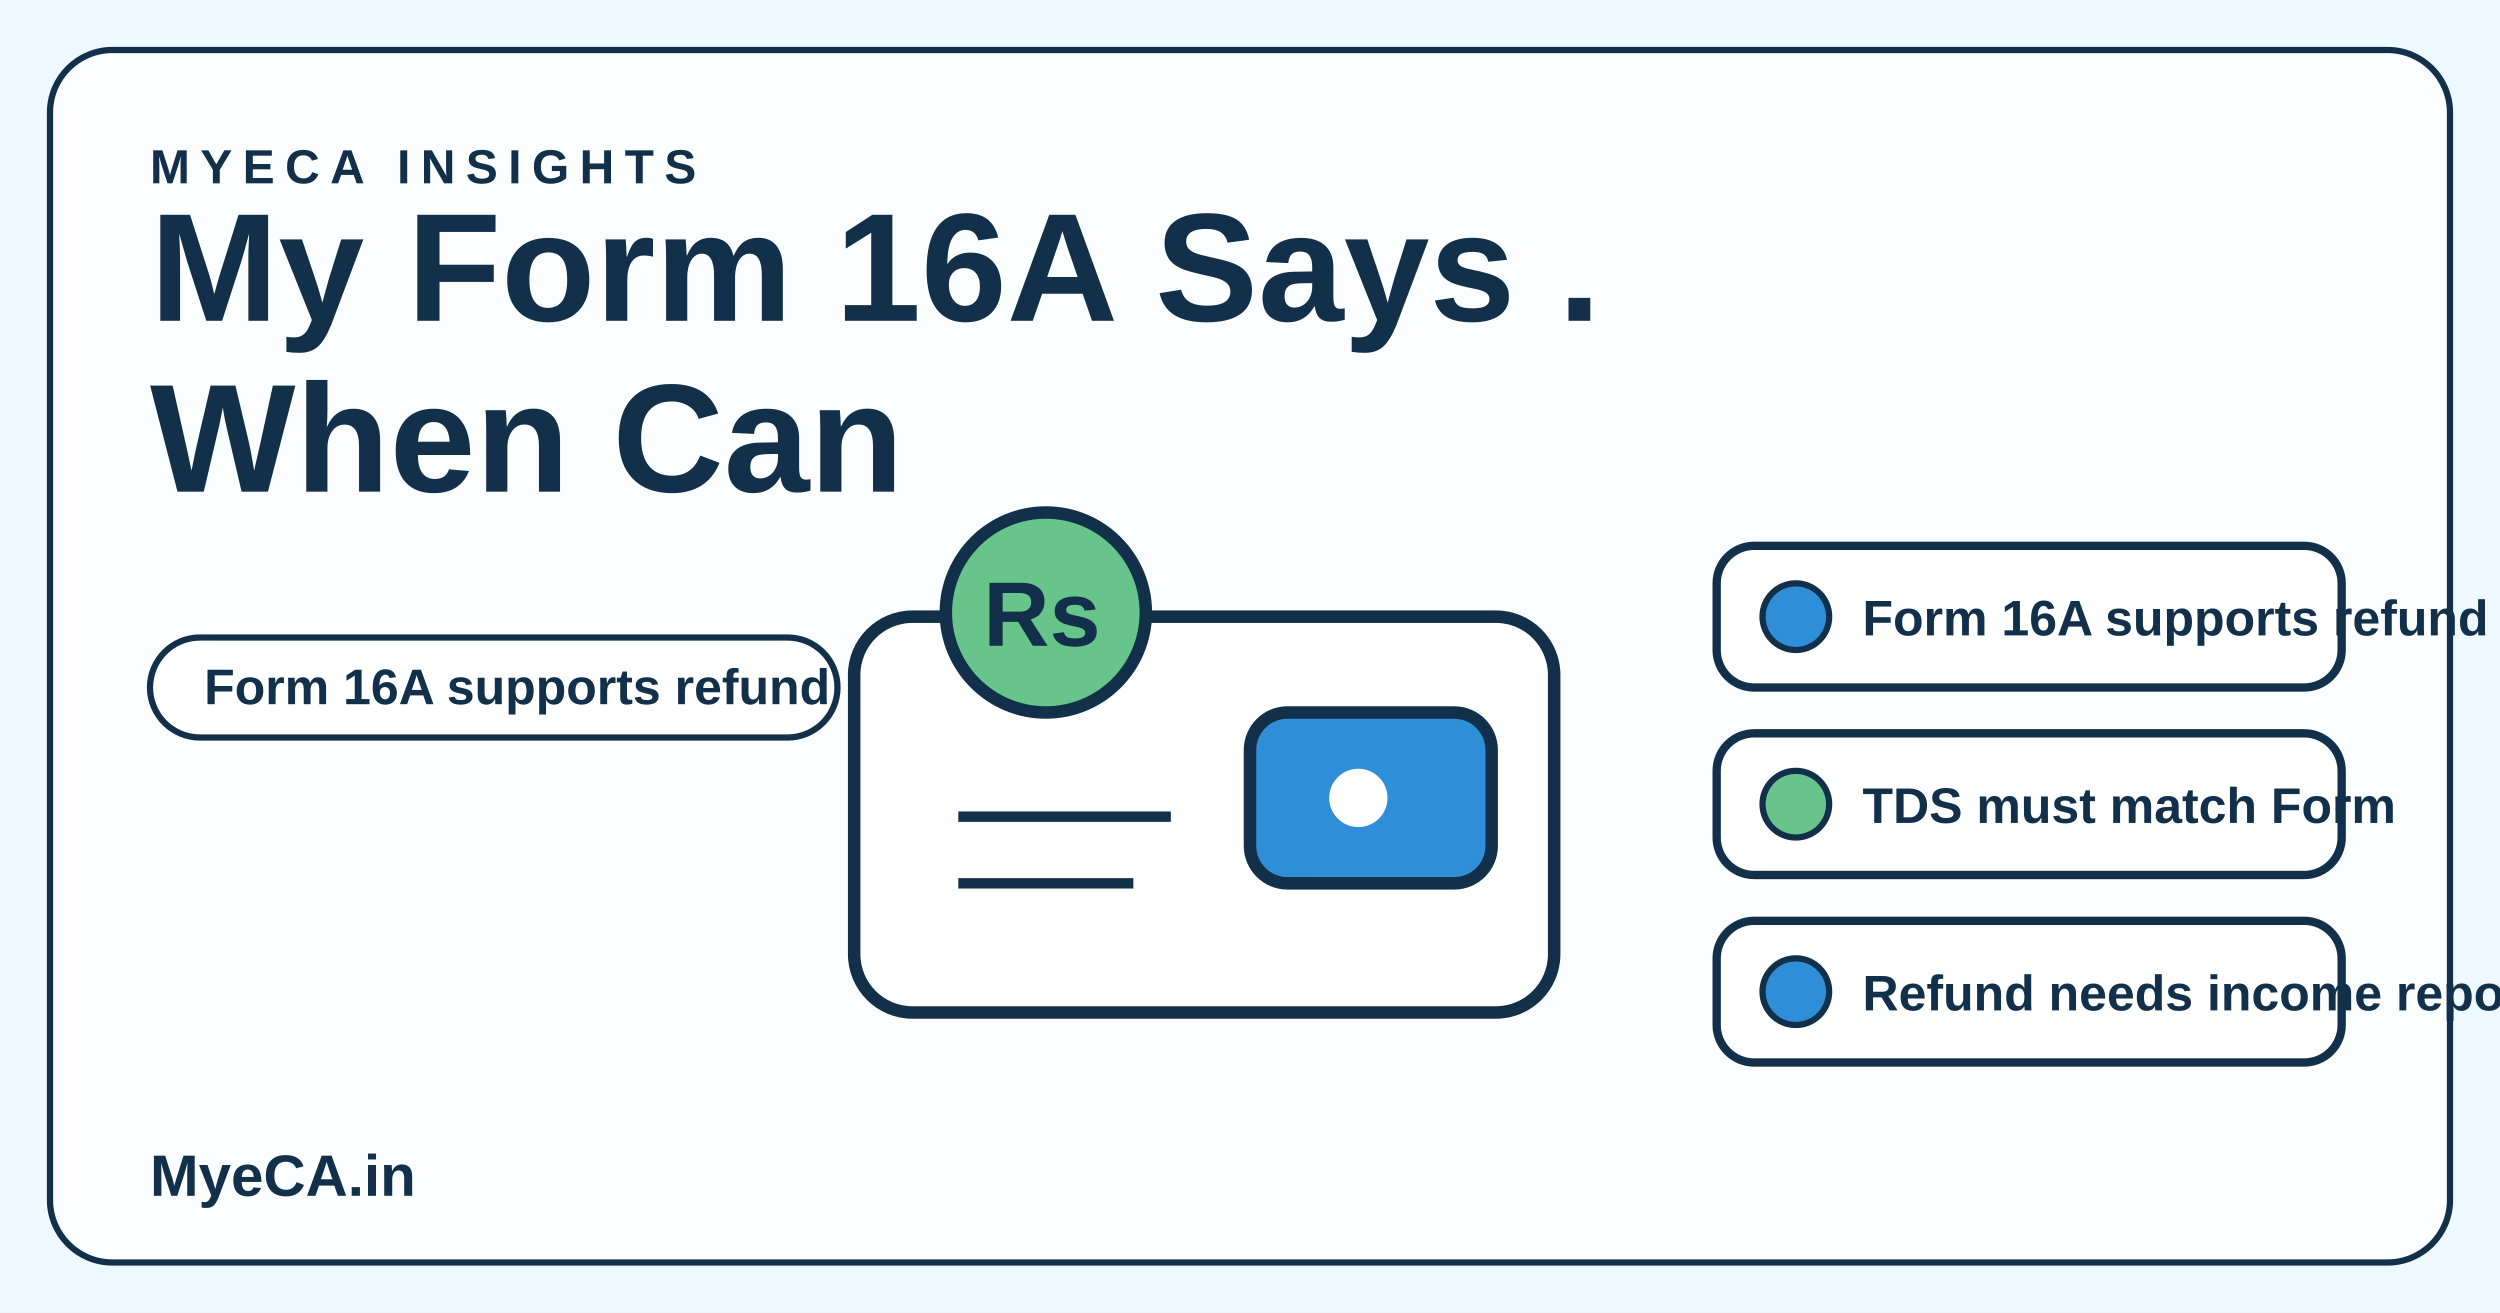
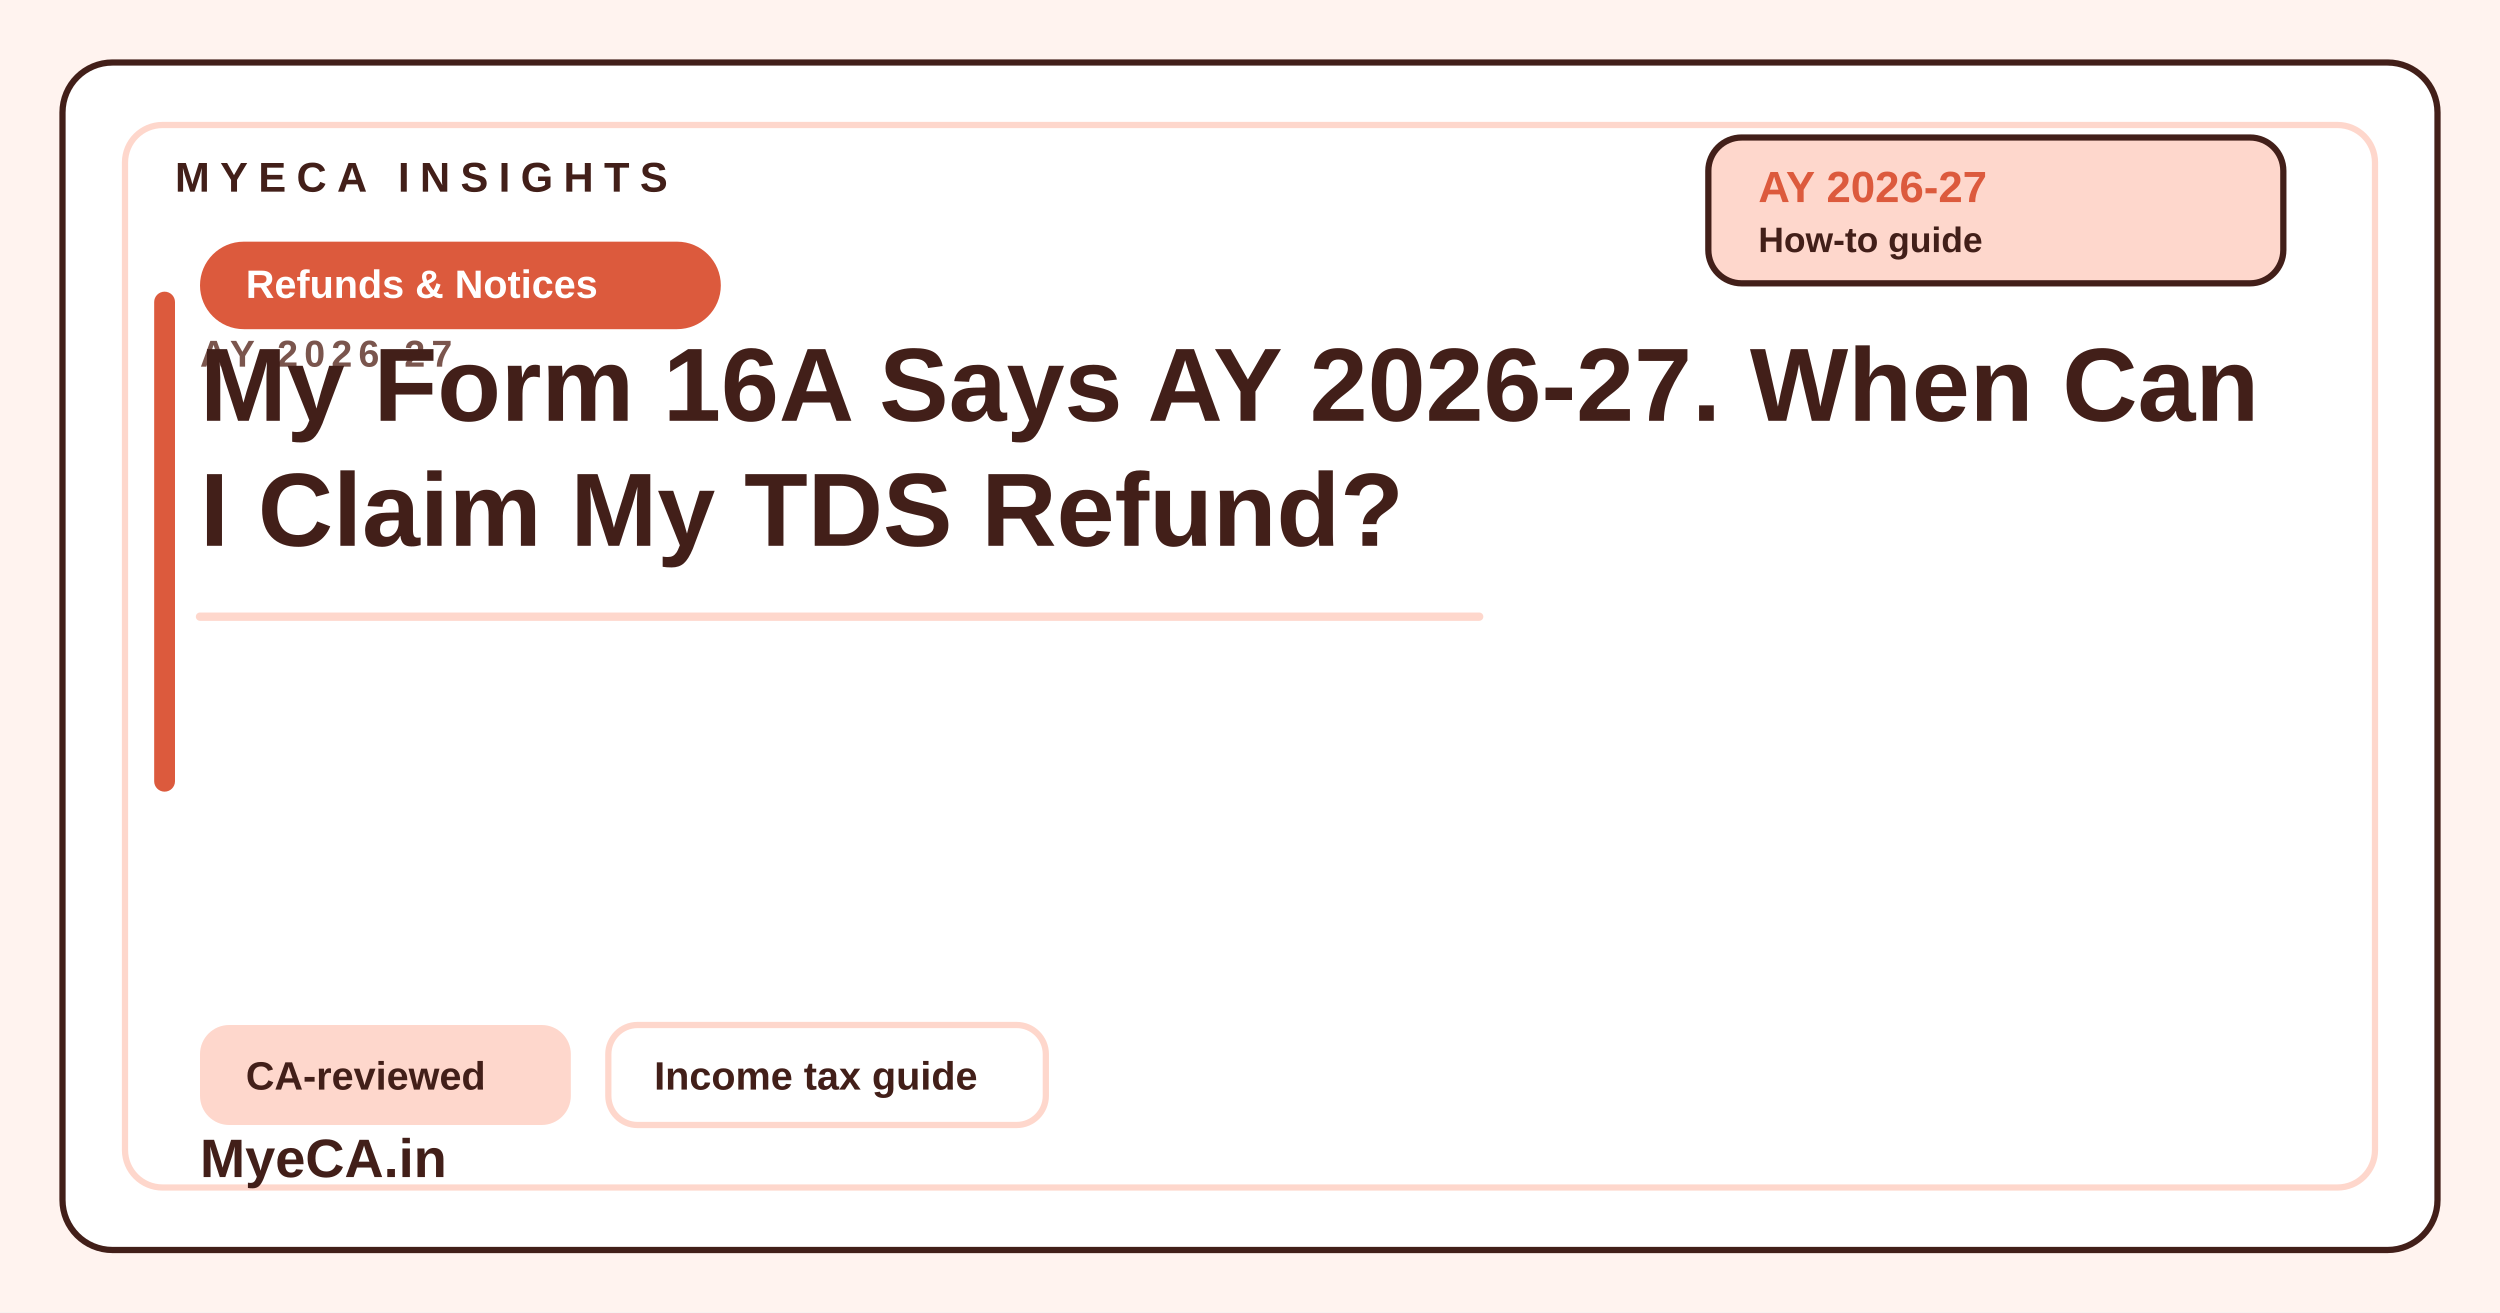
<svg xmlns="http://www.w3.org/2000/svg" width="1200" height="630" viewBox="0 0 1200 630" role="img" aria-labelledby="title desc">
-   <rect width="1200" height="630" fill="#eef8ff" />
-   <rect x="24" y="24" width="1152" height="582" rx="30" fill="#fbfdff" stroke="#12304a" stroke-width="3" />
-   <text x="72" y="88" font-family="Arial, Helvetica, sans-serif" font-size="23" font-weight="800" letter-spacing="5" fill="#12304a">MYECA INSIGHTS</text>
-   <text x="72" y="154" font-family="Arial, Helvetica, sans-serif" font-size="74" font-weight="900" fill="#12304a">My Form 16A Says .</text>
-   <text x="72" y="236" font-family="Arial, Helvetica, sans-serif" font-size="74" font-weight="900" fill="#12304a">When Can</text>
-   <rect x="72" y="306" width="330" height="48" rx="24" fill="#fff" stroke="#12304a" stroke-width="3" />
-   <text x="98" y="338" font-family="Arial, Helvetica, sans-serif" font-size="24" font-weight="800" fill="#12304a">Form 16A supports refund</text>
-   <g transform="translate(390 246)">
-     <rect x="20" y="50" width="336" height="190" rx="28" fill="#fff" stroke="#12304a" stroke-width="6" />
-     <rect x="210" y="96" width="116" height="82" rx="18" fill="#2f8ed8" stroke="#12304a" stroke-width="6" />
-     <circle cx="262" cy="137" r="14" fill="#fff" />
-     <circle cx="112" cy="48" r="48" fill="#67c48b" stroke="#12304a" stroke-width="6" />
-     <text x="82" y="64" font-family="Arial, Helvetica, sans-serif" font-size="44" font-weight="900" fill="#12304a">Rs</text>
-     <line x1="70" y1="146" x2="172" y2="146" stroke="#12304a" stroke-width="5" />
-     <line x1="70" y1="178" x2="154" y2="178" stroke="#12304a" stroke-width="5" />
+   <rect width="1200" height="630" fill="#fff3ef" />
+   <rect x="30" y="30" width="1140" height="570" rx="24" fill="#ffffff" stroke="#421f19" stroke-width="3" />
+   <rect x="60" y="60" width="1080" height="510" rx="18" fill="none" stroke="#fed7cc" stroke-width="3" />
+   <rect x="74" y="140" width="10" height="240" rx="5" fill="#dc5a3d" />
+   <text x="84" y="92" font-family="Arial, Helvetica, sans-serif" font-size="20" font-weight="900" letter-spacing="5" fill="#421f19">MYECA INSIGHTS</text>
+   <g transform="translate(820 66)">
+     <rect x="0" y="0" width="276" height="70" rx="16" fill="#fed7cc" stroke="#421f19" stroke-width="3" />
+     <text x="24" y="31" font-family="Arial, Helvetica, sans-serif" font-size="21" font-weight="900" fill="#dc5a3d">AY 2026-27</text>
+     <text x="24" y="55" font-family="Arial, Helvetica, sans-serif" font-size="17" font-weight="800" fill="#421f19">How-to guide</text>
  </g>
-   <g transform="translate(824 262)">
-     <rect x="0" y="0" width="300" height="68" rx="18" fill="#fff" stroke="#12304a" stroke-width="4" />
-     <circle cx="38" cy="34" r="16" fill="#2f8ed8" stroke="#12304a" stroke-width="3" />
-     <text x="70" y="43" font-family="Arial, Helvetica, sans-serif" font-size="24" font-weight="800" fill="#12304a">Form 16A supports refund</text>
+   <rect x="96" y="116" width="250" height="42" rx="21" fill="#dc5a3d" />
+   <text x="118" y="143" font-family="Arial, Helvetica, sans-serif" font-size="19" font-weight="900" fill="#ffffff">Refunds &amp; Notices</text>
+   <text x="96" y="176" font-family="Arial, Helvetica, sans-serif" font-size="18" font-weight="900" letter-spacing="3" fill="#7a554d">AY 2026-27</text>
+   <text x="96" y="202" font-family="Arial, Helvetica, sans-serif" font-size="50" font-weight="900" fill="#421f19">My Form 16A Says AY 2026-27. When Can</text>
+   <text x="96" y="262" font-family="Arial, Helvetica, sans-serif" font-size="50" font-weight="900" fill="#421f19">I Claim My TDS Refund?</text>
+   <line x1="96" y1="296" x2="710" y2="296" stroke="#fed7cc" stroke-width="4" stroke-linecap="round" />
+   <g transform="translate(96 492)">
+     <rect x="0" y="0" width="178" height="48" rx="14" fill="#fed7cc" />
+     <text x="22" y="31" font-family="Arial, Helvetica, sans-serif" font-size="19" font-weight="900" fill="#421f19">CA-reviewed</text>
  </g>
-   <g transform="translate(824 352)">
-     <rect x="0" y="0" width="300" height="68" rx="18" fill="#fff" stroke="#12304a" stroke-width="4" />
-     <circle cx="38" cy="34" r="16" fill="#67c48b" stroke="#12304a" stroke-width="3" />
-     <text x="70" y="43" font-family="Arial, Helvetica, sans-serif" font-size="24" font-weight="800" fill="#12304a">TDS must match Form</text>
+   <g transform="translate(292 492)">
+     <rect x="0" y="0" width="210" height="48" rx="14" fill="#ffffff" stroke="#fed7cc" stroke-width="3" />
+     <text x="22" y="31" font-family="Arial, Helvetica, sans-serif" font-size="19" font-weight="900" fill="#421f19">Income tax guide</text>
  </g>
-   <g transform="translate(824 442)">
-     <rect x="0" y="0" width="300" height="68" rx="18" fill="#fff" stroke="#12304a" stroke-width="4" />
-     <circle cx="38" cy="34" r="16" fill="#2f8ed8" stroke="#12304a" stroke-width="3" />
-     <text x="70" y="43" font-family="Arial, Helvetica, sans-serif" font-size="24" font-weight="800" fill="#12304a">Refund needs income reporting</text>
-   </g>
-   <text x="72" y="574" font-family="Arial, Helvetica, sans-serif" font-size="28" font-weight="900" fill="#12304a">MyeCA.in</text>
+   <text x="96" y="565" font-family="Arial, Helvetica, sans-serif" font-size="26" font-weight="900" fill="#421f19">MyeCA.in</text>
</svg>
